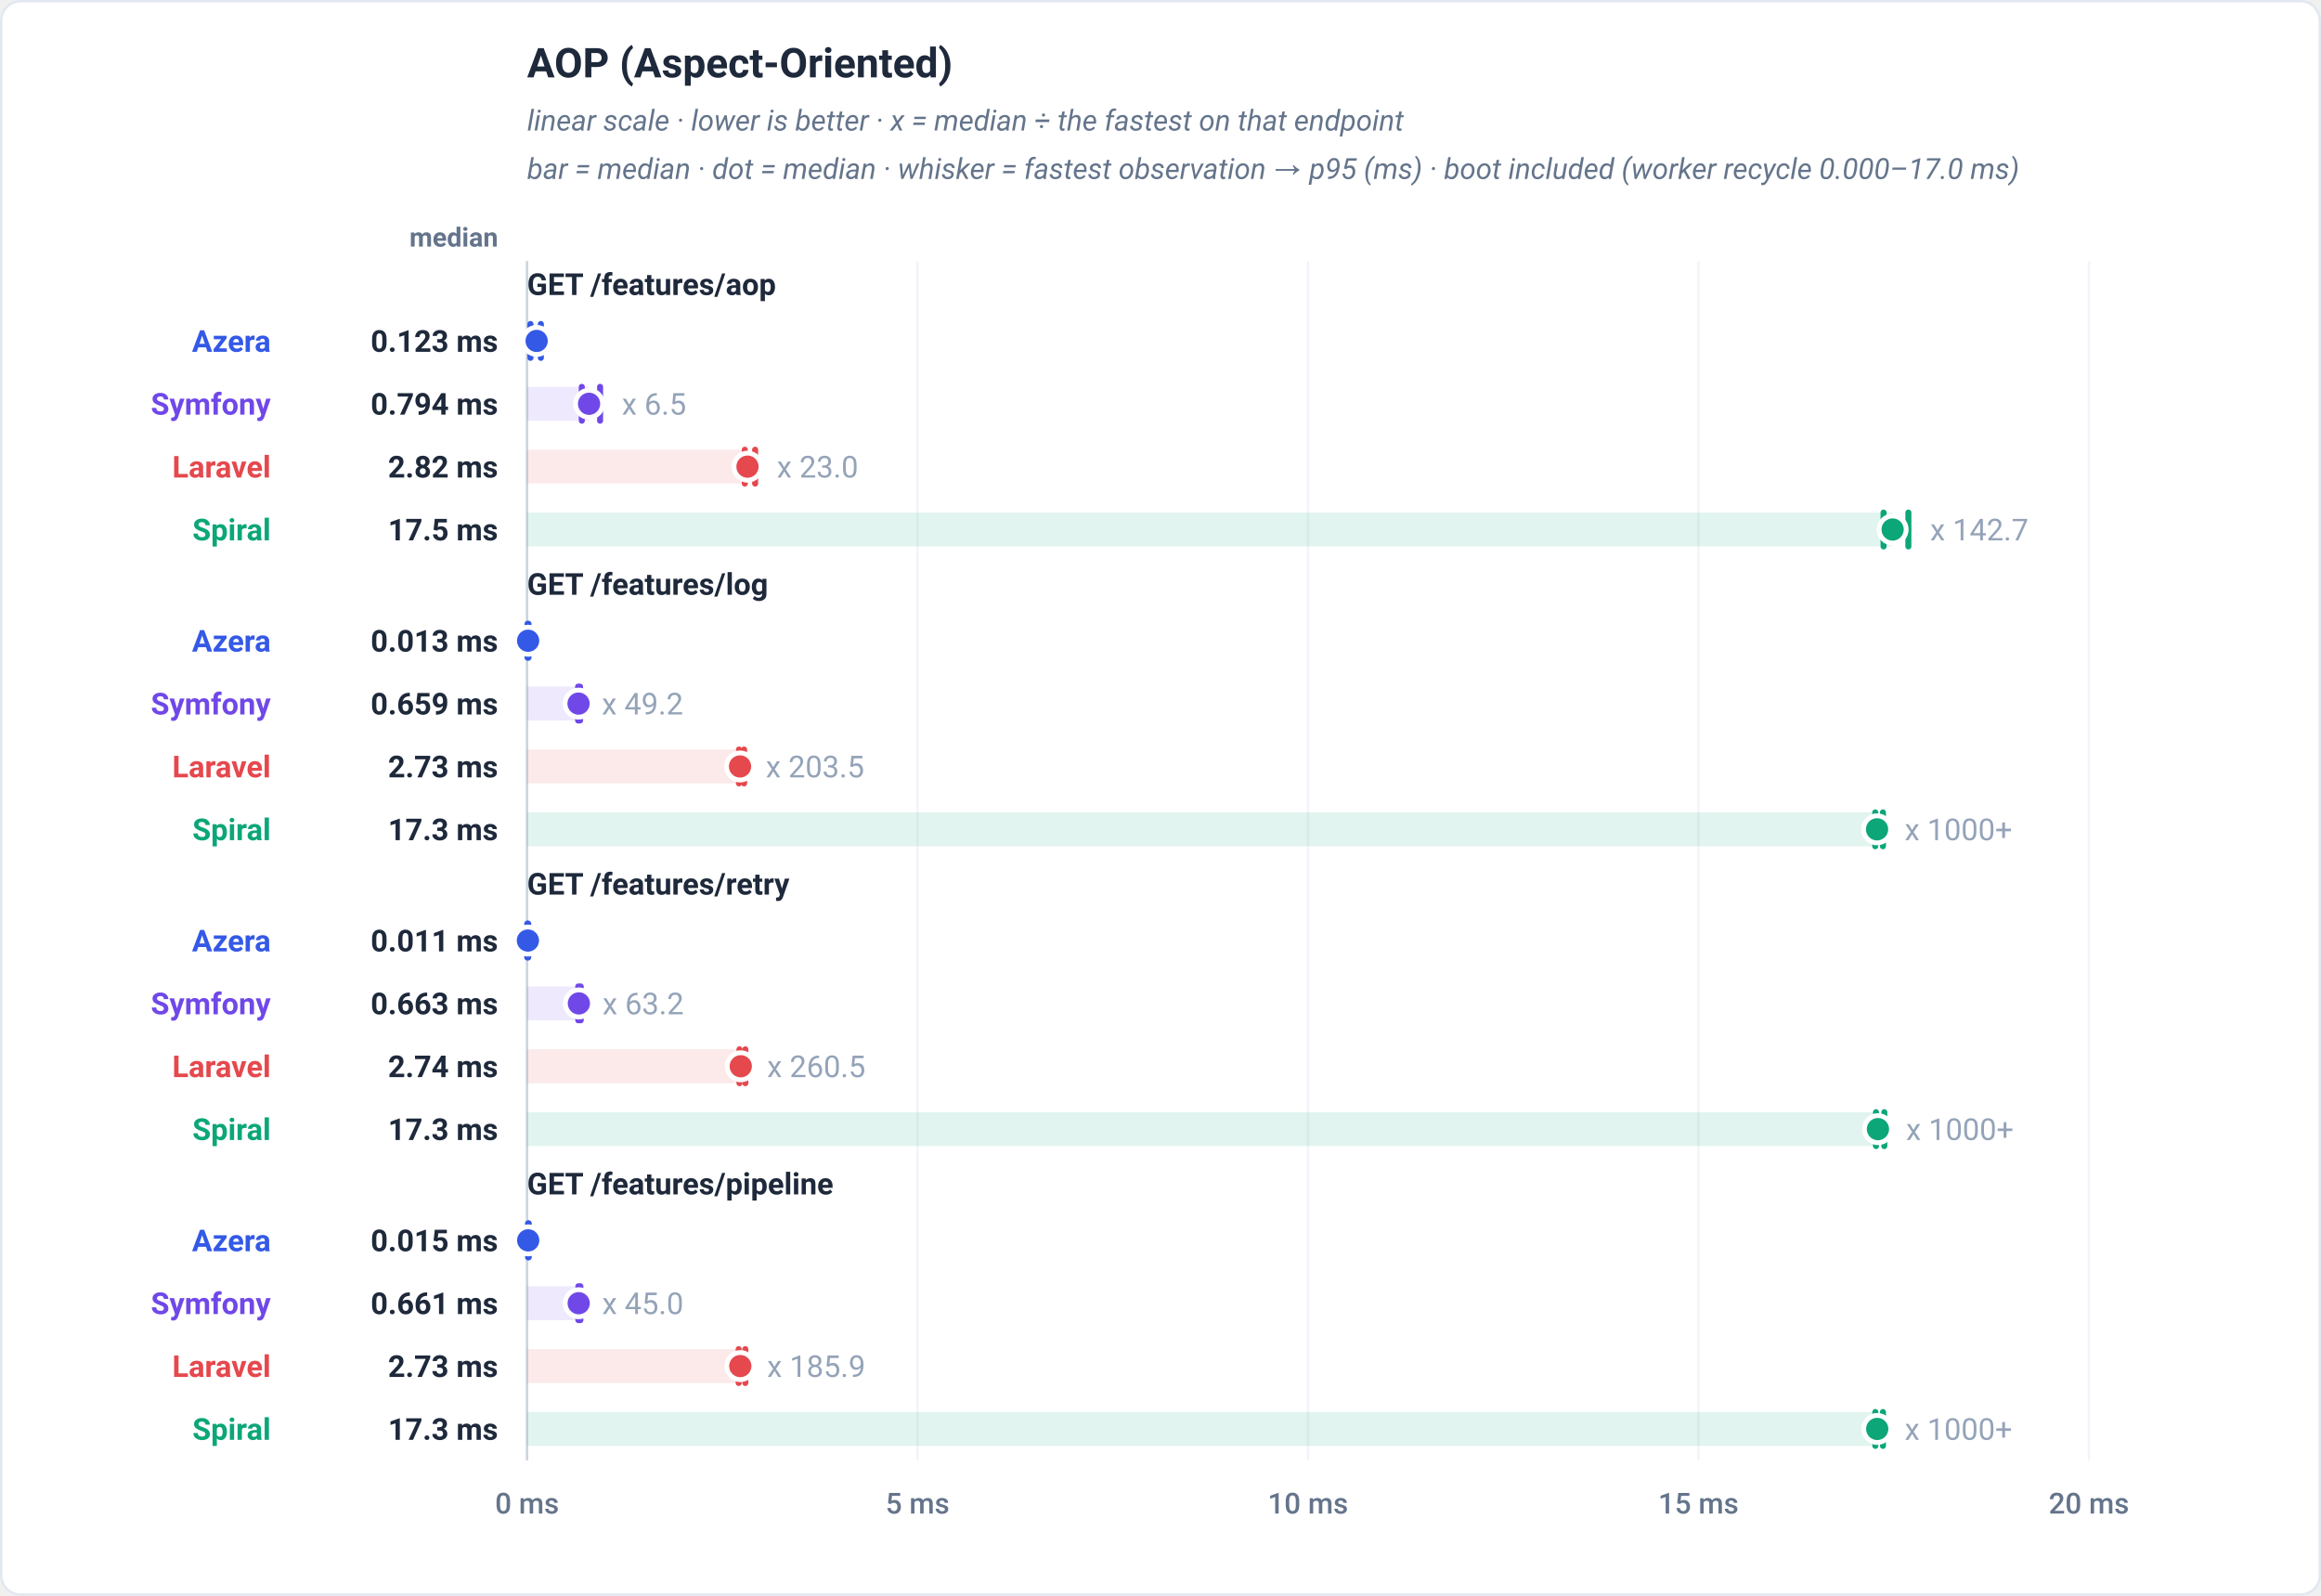
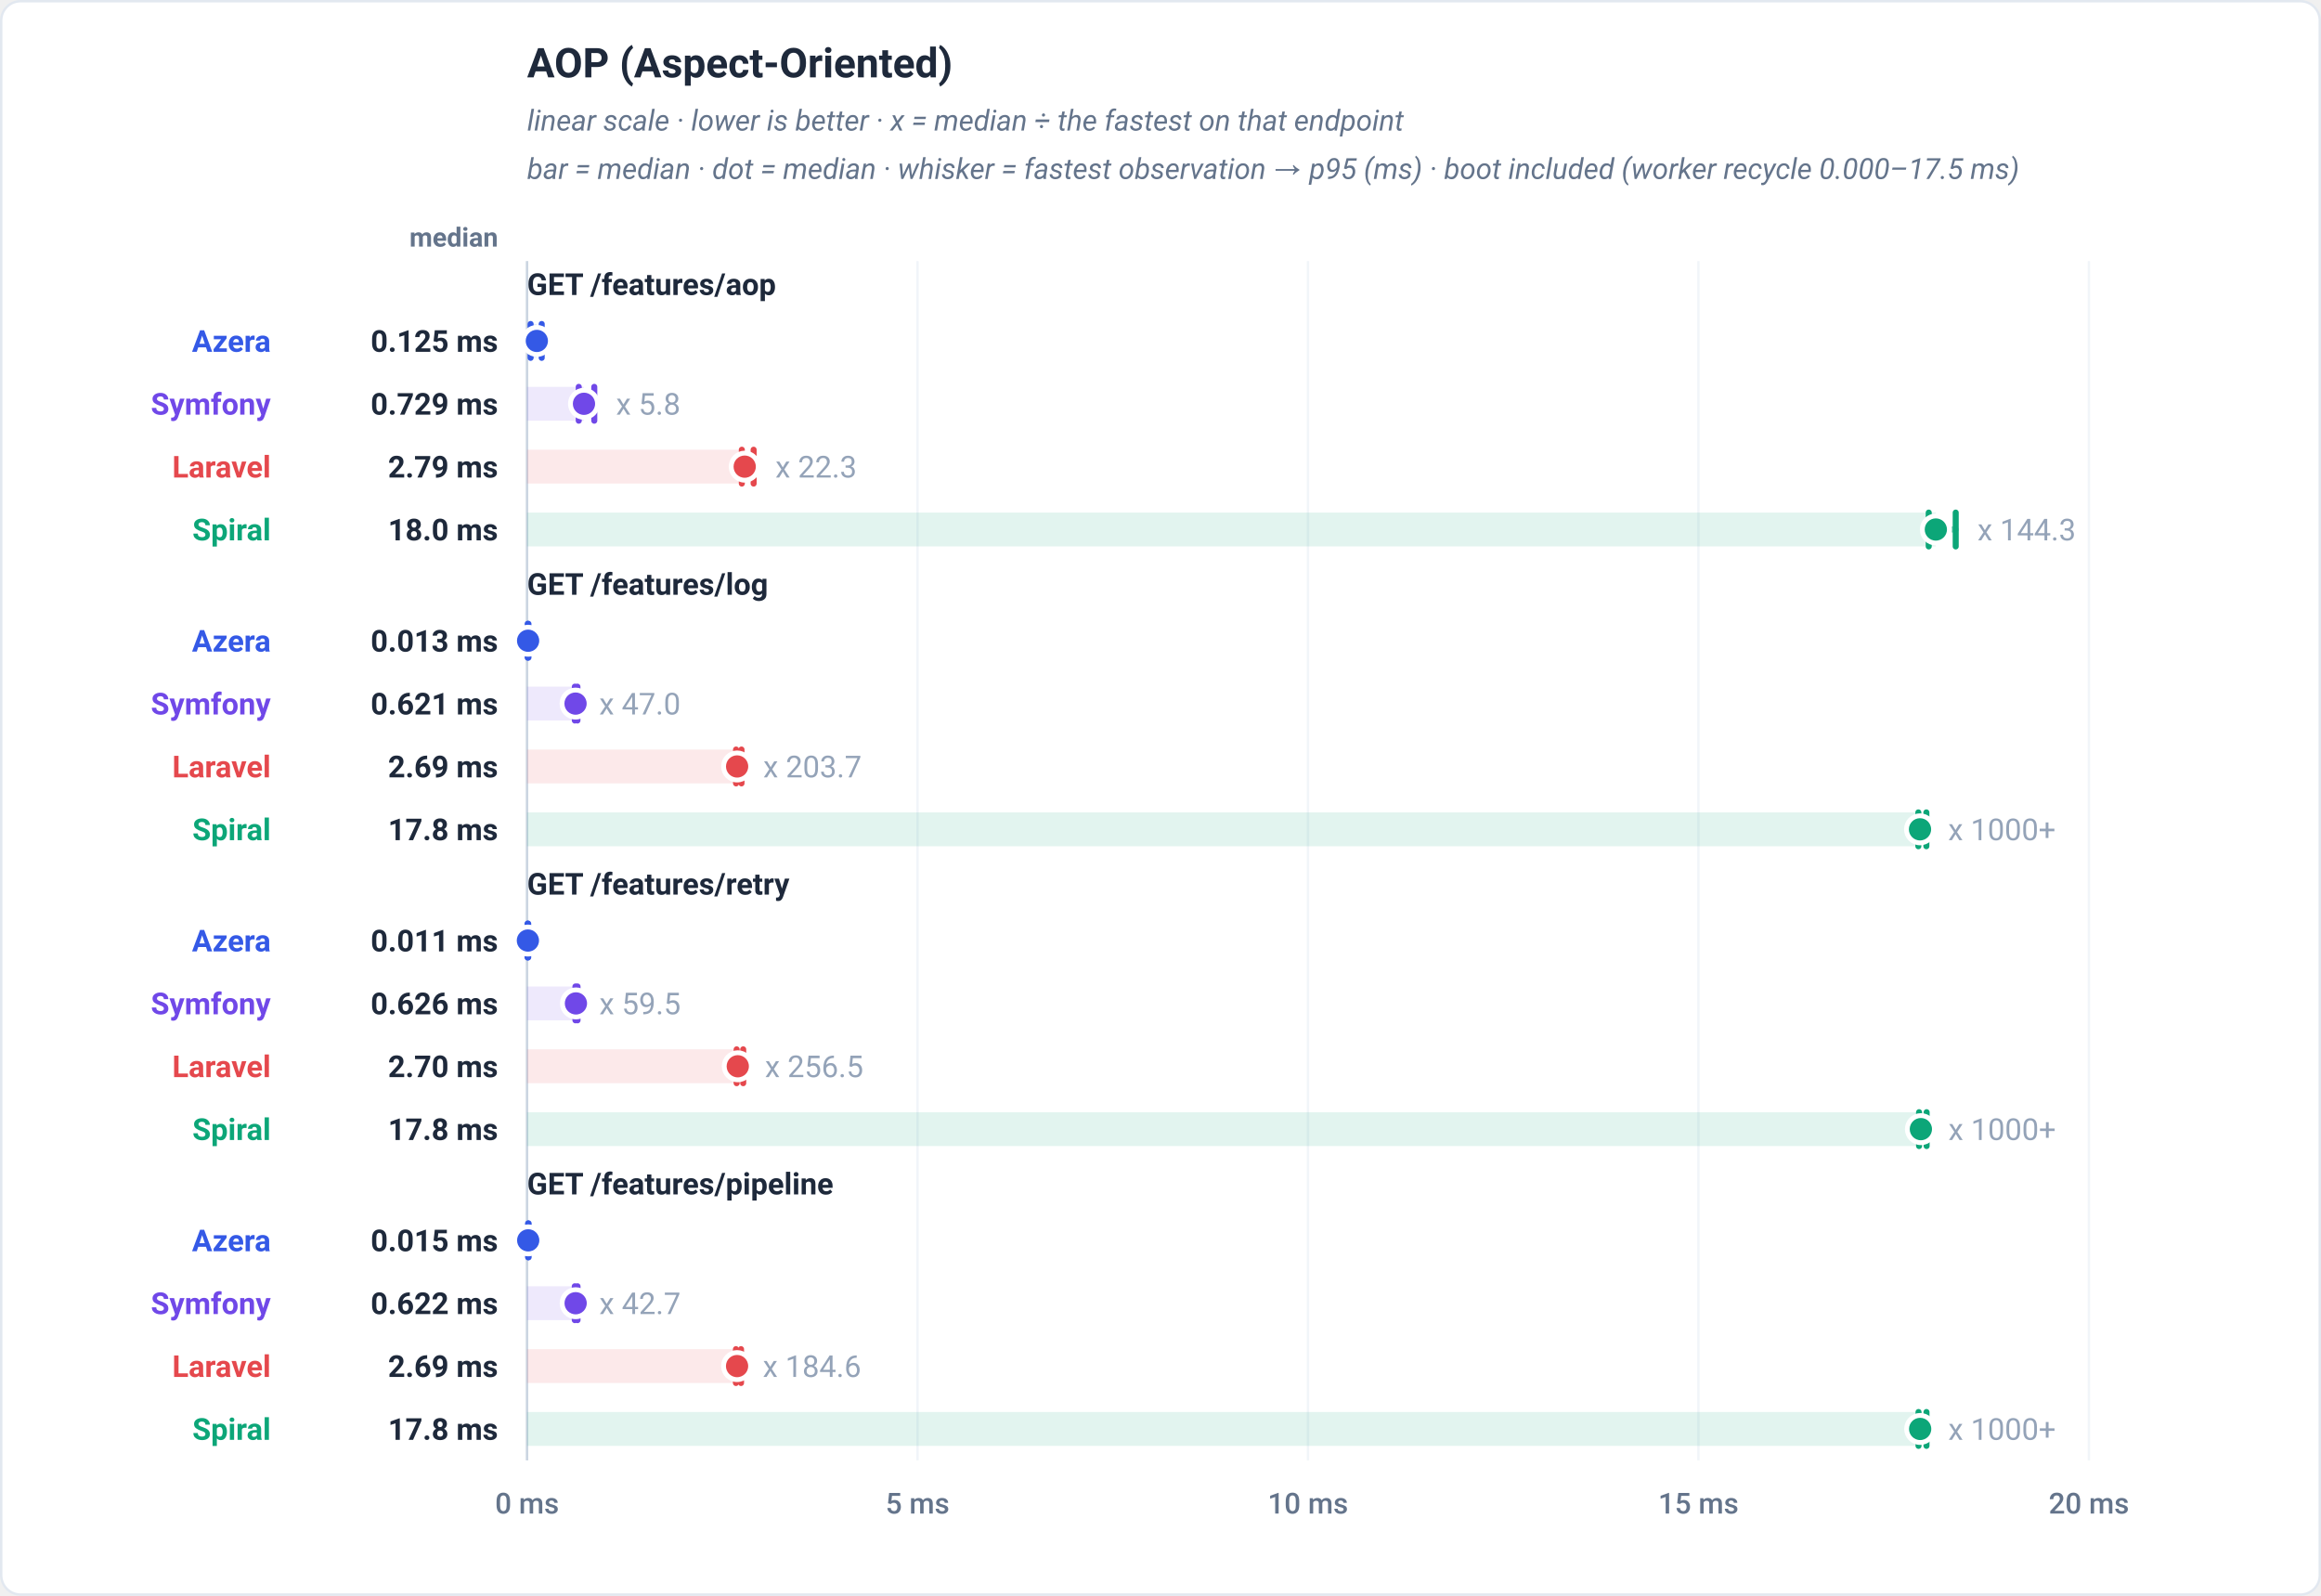
<svg xmlns="http://www.w3.org/2000/svg" viewBox="0 0 960 660" width="960" height="660" role="img" font-family="-apple-system,BlinkMacSystemFont,'Segoe UI',Roboto,Helvetica,Arial,sans-serif">
  <rect x="0.5" y="0.5" width="959" height="659" rx="8" fill="#ffffff" stroke="#e2e8f0" />
  <text x="218" y="32" font-family="-apple-system,BlinkMacSystemFont,'Segoe UI',Roboto,Helvetica,Arial,sans-serif" font-size="17" font-weight="700" fill="#1e293b" text-anchor="start">AOP (Aspect-Oriented)</text>
  <text x="218" y="54" font-family="-apple-system,BlinkMacSystemFont,'Segoe UI',Roboto,Helvetica,Arial,sans-serif" font-size="12" font-weight="400" fill="#64748b" text-anchor="start" font-style="italic">linear scale · lower is better · x = median ÷ the fastest on that endpoint</text>
-   <text x="218" y="74" font-family="-apple-system,BlinkMacSystemFont,'Segoe UI',Roboto,Helvetica,Arial,sans-serif" font-size="12" font-weight="400" fill="#64748b" text-anchor="start" font-style="italic">bar = median · dot = median · whisker = fastest observation → p95 (ms) · boot included (worker recycle 0.000–17.0 ms)</text>
+   <text x="218" y="74" font-family="-apple-system,BlinkMacSystemFont,'Segoe UI',Roboto,Helvetica,Arial,sans-serif" font-size="12" font-weight="400" fill="#64748b" text-anchor="start" font-style="italic">bar = median · dot = median · whisker = fastest observation → p95 (ms) · boot included (worker recycle 0.000–17.5 ms)</text>
  <text x="206" y="102" font-family="-apple-system,BlinkMacSystemFont,'Segoe UI',Roboto,Helvetica,Arial,sans-serif" font-size="11" font-weight="600" fill="#64748b" text-anchor="end">median</text>
  <line x1="218" y1="108" x2="218" y2="604" stroke="#f1f5f9" stroke-width="1" />
  <text x="218" y="626" font-family="-apple-system,BlinkMacSystemFont,'Segoe UI',Roboto,Helvetica,Arial,sans-serif" font-size="12" font-weight="500" fill="#64748b" text-anchor="middle">0 ms</text>
  <line x1="379.5" y1="108" x2="379.5" y2="604" stroke="#f1f5f9" stroke-width="1" />
  <text x="379.5" y="626" font-family="-apple-system,BlinkMacSystemFont,'Segoe UI',Roboto,Helvetica,Arial,sans-serif" font-size="12" font-weight="500" fill="#64748b" text-anchor="middle">5 ms</text>
  <line x1="541" y1="108" x2="541" y2="604" stroke="#f1f5f9" stroke-width="1" />
  <text x="541" y="626" font-family="-apple-system,BlinkMacSystemFont,'Segoe UI',Roboto,Helvetica,Arial,sans-serif" font-size="12" font-weight="500" fill="#64748b" text-anchor="middle">10 ms</text>
  <line x1="702.5" y1="108" x2="702.5" y2="604" stroke="#f1f5f9" stroke-width="1" />
  <text x="702.5" y="626" font-family="-apple-system,BlinkMacSystemFont,'Segoe UI',Roboto,Helvetica,Arial,sans-serif" font-size="12" font-weight="500" fill="#64748b" text-anchor="middle">15 ms</text>
  <line x1="864" y1="108" x2="864" y2="604" stroke="#f1f5f9" stroke-width="1" />
  <text x="864" y="626" font-family="-apple-system,BlinkMacSystemFont,'Segoe UI',Roboto,Helvetica,Arial,sans-serif" font-size="12" font-weight="500" fill="#64748b" text-anchor="middle">20 ms</text>
  <line x1="218" y1="108" x2="218" y2="604" stroke="#cbd5e1" stroke-width="1" />
  <text x="218" y="122" font-family="-apple-system,BlinkMacSystemFont,'Segoe UI',Roboto,Helvetica,Arial,sans-serif" font-size="12.5" font-weight="700" fill="#1e293b" text-anchor="start">GET /features/aop</text>
-   <rect x="218" y="134" width="3.96" height="14" fill="#3459e6" fill-opacity="0.12" />
-   <line x1="219.4" y1="141" x2="223.7" y2="141" stroke="#3459e6" stroke-width="2.5" stroke-linecap="round" opacity="0.5" />
-   <line x1="219.4" y1="134" x2="219.4" y2="148" stroke="#3459e6" stroke-width="2.5" stroke-linecap="round" />
-   <line x1="223.7" y1="134" x2="223.7" y2="148" stroke="#3459e6" stroke-width="2.5" stroke-linecap="round" />
-   <circle cx="221.96" cy="141" r="5.6" fill="#3459e6" stroke="#ffffff" stroke-width="2" />
+   <rect x="218" y="134" width="4.04" height="14" fill="#3459e6" fill-opacity="0.12" />
+   <line x1="219.47" y1="141" x2="224.05" y2="141" stroke="#3459e6" stroke-width="2.5" stroke-linecap="round" opacity="0.5" />
+   <line x1="219.47" y1="134" x2="219.47" y2="148" stroke="#3459e6" stroke-width="2.5" stroke-linecap="round" />
+   <line x1="224.05" y1="134" x2="224.05" y2="148" stroke="#3459e6" stroke-width="2.5" stroke-linecap="round" />
+   <circle cx="222.04" cy="141" r="5.6" fill="#3459e6" stroke="#ffffff" stroke-width="2" />
  <text x="112" y="145.5" font-family="-apple-system,BlinkMacSystemFont,'Segoe UI',Roboto,Helvetica,Arial,sans-serif" font-size="12.5" font-weight="700" fill="#3459e6" text-anchor="end">Azera</text>
-   <text x="206" y="145.5" font-family="-apple-system,BlinkMacSystemFont,'Segoe UI',Roboto,Helvetica,Arial,sans-serif" font-size="12.5" font-weight="700" fill="#1e293b" text-anchor="end">0.123 ms</text>
-   <rect x="218" y="160" width="25.64" height="14" fill="#7048e8" fill-opacity="0.12" />
-   <line x1="240.64" y1="167" x2="248.2" y2="167" stroke="#7048e8" stroke-width="2.5" stroke-linecap="round" opacity="0.5" />
-   <line x1="240.64" y1="160" x2="240.64" y2="174" stroke="#7048e8" stroke-width="2.5" stroke-linecap="round" />
-   <line x1="248.2" y1="160" x2="248.2" y2="174" stroke="#7048e8" stroke-width="2.5" stroke-linecap="round" />
-   <circle cx="243.64" cy="167" r="5.6" fill="#7048e8" stroke="#ffffff" stroke-width="2" />
-   <text x="257.2" y="171.5" font-family="-apple-system,BlinkMacSystemFont,'Segoe UI',Roboto,Helvetica,Arial,sans-serif" font-size="12.5" font-weight="400" fill="#94a3b8" text-anchor="start" stroke="#ffffff" stroke-width="3" paint-order="stroke" stroke-linejoin="round">x 6.5</text>
+   <text x="206" y="145.5" font-family="-apple-system,BlinkMacSystemFont,'Segoe UI',Roboto,Helvetica,Arial,sans-serif" font-size="12.5" font-weight="700" fill="#1e293b" text-anchor="end">0.125 ms</text>
+   <rect x="218" y="160" width="23.54" height="14" fill="#7048e8" fill-opacity="0.12" />
+   <line x1="239.38" y1="167" x2="245.8" y2="167" stroke="#7048e8" stroke-width="2.5" stroke-linecap="round" opacity="0.5" />
+   <line x1="239.38" y1="160" x2="239.38" y2="174" stroke="#7048e8" stroke-width="2.5" stroke-linecap="round" />
+   <line x1="245.8" y1="160" x2="245.8" y2="174" stroke="#7048e8" stroke-width="2.5" stroke-linecap="round" />
+   <circle cx="241.54" cy="167" r="5.6" fill="#7048e8" stroke="#ffffff" stroke-width="2" />
+   <text x="254.8" y="171.5" font-family="-apple-system,BlinkMacSystemFont,'Segoe UI',Roboto,Helvetica,Arial,sans-serif" font-size="12.5" font-weight="400" fill="#94a3b8" text-anchor="start" stroke="#ffffff" stroke-width="3" paint-order="stroke" stroke-linejoin="round">x 5.8</text>
  <text x="112" y="171.5" font-family="-apple-system,BlinkMacSystemFont,'Segoe UI',Roboto,Helvetica,Arial,sans-serif" font-size="12.5" font-weight="700" fill="#7048e8" text-anchor="end">Symfony</text>
-   <text x="206" y="171.5" font-family="-apple-system,BlinkMacSystemFont,'Segoe UI',Roboto,Helvetica,Arial,sans-serif" font-size="12.5" font-weight="700" fill="#1e293b" text-anchor="end">0.794 ms</text>
-   <rect x="218" y="186" width="91.17" height="14" fill="#e5484d" fill-opacity="0.12" />
-   <line x1="308.06" y1="193" x2="312.33" y2="193" stroke="#e5484d" stroke-width="2.5" stroke-linecap="round" opacity="0.5" />
-   <line x1="308.06" y1="186" x2="308.06" y2="200" stroke="#e5484d" stroke-width="2.5" stroke-linecap="round" />
-   <line x1="312.33" y1="186" x2="312.33" y2="200" stroke="#e5484d" stroke-width="2.5" stroke-linecap="round" />
-   <circle cx="309.17" cy="193" r="5.6" fill="#e5484d" stroke="#ffffff" stroke-width="2" />
-   <text x="321.33" y="197.5" font-family="-apple-system,BlinkMacSystemFont,'Segoe UI',Roboto,Helvetica,Arial,sans-serif" font-size="12.5" font-weight="400" fill="#94a3b8" text-anchor="start" stroke="#ffffff" stroke-width="3" paint-order="stroke" stroke-linejoin="round">x 23.0</text>
+   <text x="206" y="171.5" font-family="-apple-system,BlinkMacSystemFont,'Segoe UI',Roboto,Helvetica,Arial,sans-serif" font-size="12.5" font-weight="700" fill="#1e293b" text-anchor="end">0.729 ms</text>
+   <rect x="218" y="186" width="90.02" height="14" fill="#e5484d" fill-opacity="0.12" />
+   <line x1="306.83" y1="193" x2="311.71" y2="193" stroke="#e5484d" stroke-width="2.5" stroke-linecap="round" opacity="0.5" />
+   <line x1="306.83" y1="186" x2="306.83" y2="200" stroke="#e5484d" stroke-width="2.5" stroke-linecap="round" />
+   <line x1="311.71" y1="186" x2="311.71" y2="200" stroke="#e5484d" stroke-width="2.5" stroke-linecap="round" />
+   <circle cx="308.02" cy="193" r="5.6" fill="#e5484d" stroke="#ffffff" stroke-width="2" />
+   <text x="320.71" y="197.5" font-family="-apple-system,BlinkMacSystemFont,'Segoe UI',Roboto,Helvetica,Arial,sans-serif" font-size="12.5" font-weight="400" fill="#94a3b8" text-anchor="start" stroke="#ffffff" stroke-width="3" paint-order="stroke" stroke-linejoin="round">x 22.3</text>
  <text x="112" y="197.5" font-family="-apple-system,BlinkMacSystemFont,'Segoe UI',Roboto,Helvetica,Arial,sans-serif" font-size="12.5" font-weight="700" fill="#e5484d" text-anchor="end">Laravel</text>
-   <text x="206" y="197.5" font-family="-apple-system,BlinkMacSystemFont,'Segoe UI',Roboto,Helvetica,Arial,sans-serif" font-size="12.5" font-weight="700" fill="#1e293b" text-anchor="end">2.82 ms</text>
-   <rect x="218" y="212" width="564.82" height="14" fill="#0ca678" fill-opacity="0.12" />
-   <line x1="779.07" y1="219" x2="789.33" y2="219" stroke="#0ca678" stroke-width="2.5" stroke-linecap="round" opacity="0.5" />
-   <line x1="779.07" y1="212" x2="779.07" y2="226" stroke="#0ca678" stroke-width="2.5" stroke-linecap="round" />
-   <line x1="789.33" y1="212" x2="789.33" y2="226" stroke="#0ca678" stroke-width="2.5" stroke-linecap="round" />
-   <circle cx="782.82" cy="219" r="5.6" fill="#0ca678" stroke="#ffffff" stroke-width="2" />
-   <text x="798.33" y="223.5" font-family="-apple-system,BlinkMacSystemFont,'Segoe UI',Roboto,Helvetica,Arial,sans-serif" font-size="12.5" font-weight="400" fill="#94a3b8" text-anchor="start" stroke="#ffffff" stroke-width="3" paint-order="stroke" stroke-linejoin="round">x 142.7</text>
+   <text x="206" y="197.5" font-family="-apple-system,BlinkMacSystemFont,'Segoe UI',Roboto,Helvetica,Arial,sans-serif" font-size="12.5" font-weight="700" fill="#1e293b" text-anchor="end">2.79 ms</text>
+   <rect x="218" y="212" width="582.69" height="14" fill="#0ca678" fill-opacity="0.12" />
+   <line x1="797.75" y1="219" x2="808.91" y2="219" stroke="#0ca678" stroke-width="2.5" stroke-linecap="round" opacity="0.5" />
+   <line x1="797.75" y1="212" x2="797.75" y2="226" stroke="#0ca678" stroke-width="2.5" stroke-linecap="round" />
+   <line x1="808.91" y1="212" x2="808.91" y2="226" stroke="#0ca678" stroke-width="2.5" stroke-linecap="round" />
+   <circle cx="800.69" cy="219" r="5.6" fill="#0ca678" stroke="#ffffff" stroke-width="2" />
+   <text x="817.91" y="223.5" font-family="-apple-system,BlinkMacSystemFont,'Segoe UI',Roboto,Helvetica,Arial,sans-serif" font-size="12.5" font-weight="400" fill="#94a3b8" text-anchor="start" stroke="#ffffff" stroke-width="3" paint-order="stroke" stroke-linejoin="round">x 144.3</text>
  <text x="112" y="223.5" font-family="-apple-system,BlinkMacSystemFont,'Segoe UI',Roboto,Helvetica,Arial,sans-serif" font-size="12.5" font-weight="700" fill="#0ca678" text-anchor="end">Spiral</text>
-   <text x="206" y="223.5" font-family="-apple-system,BlinkMacSystemFont,'Segoe UI',Roboto,Helvetica,Arial,sans-serif" font-size="12.5" font-weight="700" fill="#1e293b" text-anchor="end">17.5 ms</text>
+   <text x="206" y="223.5" font-family="-apple-system,BlinkMacSystemFont,'Segoe UI',Roboto,Helvetica,Arial,sans-serif" font-size="12.5" font-weight="700" fill="#1e293b" text-anchor="end">18.0 ms</text>
  <text x="218" y="246" font-family="-apple-system,BlinkMacSystemFont,'Segoe UI',Roboto,Helvetica,Arial,sans-serif" font-size="12.5" font-weight="700" fill="#1e293b" text-anchor="start">GET /features/log</text>
  <rect x="218" y="258" width="0.43" height="14" fill="#3459e6" fill-opacity="0.12" />
-   <line x1="218.21" y1="265" x2="218.59" y2="265" stroke="#3459e6" stroke-width="2.5" stroke-linecap="round" opacity="0.5" />
-   <line x1="218.21" y1="258" x2="218.21" y2="272" stroke="#3459e6" stroke-width="2.5" stroke-linecap="round" />
-   <line x1="218.59" y1="258" x2="218.59" y2="272" stroke="#3459e6" stroke-width="2.5" stroke-linecap="round" />
+   <line x1="218.25" y1="265" x2="218.57" y2="265" stroke="#3459e6" stroke-width="2.5" stroke-linecap="round" opacity="0.5" />
+   <line x1="218.25" y1="258" x2="218.25" y2="272" stroke="#3459e6" stroke-width="2.5" stroke-linecap="round" />
+   <line x1="218.57" y1="258" x2="218.57" y2="272" stroke="#3459e6" stroke-width="2.5" stroke-linecap="round" />
  <circle cx="218.43" cy="265" r="5.6" fill="#3459e6" stroke="#ffffff" stroke-width="2" />
  <text x="112" y="269.5" font-family="-apple-system,BlinkMacSystemFont,'Segoe UI',Roboto,Helvetica,Arial,sans-serif" font-size="12.5" font-weight="700" fill="#3459e6" text-anchor="end">Azera</text>
  <text x="206" y="269.5" font-family="-apple-system,BlinkMacSystemFont,'Segoe UI',Roboto,Helvetica,Arial,sans-serif" font-size="12.5" font-weight="700" fill="#1e293b" text-anchor="end">0.013 ms</text>
-   <rect x="218" y="284" width="21.29" height="14" fill="#7048e8" fill-opacity="0.12" />
-   <line x1="239.12" y1="291" x2="239.92" y2="291" stroke="#7048e8" stroke-width="2.5" stroke-linecap="round" opacity="0.5" />
-   <line x1="239.12" y1="284" x2="239.12" y2="298" stroke="#7048e8" stroke-width="2.5" stroke-linecap="round" />
-   <line x1="239.92" y1="284" x2="239.92" y2="298" stroke="#7048e8" stroke-width="2.5" stroke-linecap="round" />
-   <circle cx="239.29" cy="291" r="5.6" fill="#7048e8" stroke="#ffffff" stroke-width="2" />
-   <text x="248.92" y="295.5" font-family="-apple-system,BlinkMacSystemFont,'Segoe UI',Roboto,Helvetica,Arial,sans-serif" font-size="12.5" font-weight="400" fill="#94a3b8" text-anchor="start" stroke="#ffffff" stroke-width="3" paint-order="stroke" stroke-linejoin="round">x 49.2</text>
+   <rect x="218" y="284" width="20.05" height="14" fill="#7048e8" fill-opacity="0.12" />
+   <line x1="237.76" y1="291" x2="238.83" y2="291" stroke="#7048e8" stroke-width="2.5" stroke-linecap="round" opacity="0.5" />
+   <line x1="237.76" y1="284" x2="237.76" y2="298" stroke="#7048e8" stroke-width="2.5" stroke-linecap="round" />
+   <line x1="238.83" y1="284" x2="238.83" y2="298" stroke="#7048e8" stroke-width="2.5" stroke-linecap="round" />
+   <circle cx="238.05" cy="291" r="5.6" fill="#7048e8" stroke="#ffffff" stroke-width="2" />
+   <text x="247.83" y="295.5" font-family="-apple-system,BlinkMacSystemFont,'Segoe UI',Roboto,Helvetica,Arial,sans-serif" font-size="12.5" font-weight="400" fill="#94a3b8" text-anchor="start" stroke="#ffffff" stroke-width="3" paint-order="stroke" stroke-linejoin="round">x 47.0</text>
  <text x="112" y="295.5" font-family="-apple-system,BlinkMacSystemFont,'Segoe UI',Roboto,Helvetica,Arial,sans-serif" font-size="12.5" font-weight="700" fill="#7048e8" text-anchor="end">Symfony</text>
-   <text x="206" y="295.5" font-family="-apple-system,BlinkMacSystemFont,'Segoe UI',Roboto,Helvetica,Arial,sans-serif" font-size="12.5" font-weight="700" fill="#1e293b" text-anchor="end">0.659 ms</text>
-   <rect x="218" y="310" width="88.08" height="14" fill="#e5484d" fill-opacity="0.12" />
-   <line x1="305.66" y1="317" x2="307.76" y2="317" stroke="#e5484d" stroke-width="2.5" stroke-linecap="round" opacity="0.5" />
-   <line x1="305.66" y1="310" x2="305.66" y2="324" stroke="#e5484d" stroke-width="2.5" stroke-linecap="round" />
-   <line x1="307.76" y1="310" x2="307.76" y2="324" stroke="#e5484d" stroke-width="2.5" stroke-linecap="round" />
-   <circle cx="306.08" cy="317" r="5.6" fill="#e5484d" stroke="#ffffff" stroke-width="2" />
-   <text x="316.76" y="321.5" font-family="-apple-system,BlinkMacSystemFont,'Segoe UI',Roboto,Helvetica,Arial,sans-serif" font-size="12.5" font-weight="400" fill="#94a3b8" text-anchor="start" stroke="#ffffff" stroke-width="3" paint-order="stroke" stroke-linejoin="round">x 203.5</text>
+   <text x="206" y="295.5" font-family="-apple-system,BlinkMacSystemFont,'Segoe UI',Roboto,Helvetica,Arial,sans-serif" font-size="12.5" font-weight="700" fill="#1e293b" text-anchor="end">0.621 ms</text>
+   <rect x="218" y="310" width="86.88" height="14" fill="#e5484d" fill-opacity="0.12" />
+   <line x1="304.45" y1="317" x2="306.69" y2="317" stroke="#e5484d" stroke-width="2.5" stroke-linecap="round" opacity="0.5" />
+   <line x1="304.45" y1="310" x2="304.45" y2="324" stroke="#e5484d" stroke-width="2.5" stroke-linecap="round" />
+   <line x1="306.69" y1="310" x2="306.69" y2="324" stroke="#e5484d" stroke-width="2.5" stroke-linecap="round" />
+   <circle cx="304.88" cy="317" r="5.6" fill="#e5484d" stroke="#ffffff" stroke-width="2" />
+   <text x="315.69" y="321.5" font-family="-apple-system,BlinkMacSystemFont,'Segoe UI',Roboto,Helvetica,Arial,sans-serif" font-size="12.5" font-weight="400" fill="#94a3b8" text-anchor="start" stroke="#ffffff" stroke-width="3" paint-order="stroke" stroke-linejoin="round">x 203.7</text>
  <text x="112" y="321.5" font-family="-apple-system,BlinkMacSystemFont,'Segoe UI',Roboto,Helvetica,Arial,sans-serif" font-size="12.5" font-weight="700" fill="#e5484d" text-anchor="end">Laravel</text>
-   <text x="206" y="321.5" font-family="-apple-system,BlinkMacSystemFont,'Segoe UI',Roboto,Helvetica,Arial,sans-serif" font-size="12.5" font-weight="700" fill="#1e293b" text-anchor="end">2.73 ms</text>
-   <rect x="218" y="336" width="558.37" height="14" fill="#0ca678" fill-opacity="0.12" />
-   <line x1="775.63" y1="343" x2="778.8" y2="343" stroke="#0ca678" stroke-width="2.5" stroke-linecap="round" opacity="0.5" />
-   <line x1="775.63" y1="336" x2="775.63" y2="350" stroke="#0ca678" stroke-width="2.5" stroke-linecap="round" />
-   <line x1="778.8" y1="336" x2="778.8" y2="350" stroke="#0ca678" stroke-width="2.5" stroke-linecap="round" />
-   <circle cx="776.37" cy="343" r="5.6" fill="#0ca678" stroke="#ffffff" stroke-width="2" />
-   <text x="787.8" y="347.5" font-family="-apple-system,BlinkMacSystemFont,'Segoe UI',Roboto,Helvetica,Arial,sans-serif" font-size="12.5" font-weight="400" fill="#94a3b8" text-anchor="start" stroke="#ffffff" stroke-width="3" paint-order="stroke" stroke-linejoin="round">x 1000+</text>
+   <text x="206" y="321.5" font-family="-apple-system,BlinkMacSystemFont,'Segoe UI',Roboto,Helvetica,Arial,sans-serif" font-size="12.5" font-weight="700" fill="#1e293b" text-anchor="end">2.69 ms</text>
+   <rect x="218" y="336" width="576.14" height="14" fill="#0ca678" fill-opacity="0.12" />
+   <line x1="793.46" y1="343" x2="796.77" y2="343" stroke="#0ca678" stroke-width="2.5" stroke-linecap="round" opacity="0.5" />
+   <line x1="793.46" y1="336" x2="793.46" y2="350" stroke="#0ca678" stroke-width="2.5" stroke-linecap="round" />
+   <line x1="796.77" y1="336" x2="796.77" y2="350" stroke="#0ca678" stroke-width="2.5" stroke-linecap="round" />
+   <circle cx="794.14" cy="343" r="5.6" fill="#0ca678" stroke="#ffffff" stroke-width="2" />
+   <text x="805.77" y="347.5" font-family="-apple-system,BlinkMacSystemFont,'Segoe UI',Roboto,Helvetica,Arial,sans-serif" font-size="12.5" font-weight="400" fill="#94a3b8" text-anchor="start" stroke="#ffffff" stroke-width="3" paint-order="stroke" stroke-linejoin="round">x 1000+</text>
  <text x="112" y="347.5" font-family="-apple-system,BlinkMacSystemFont,'Segoe UI',Roboto,Helvetica,Arial,sans-serif" font-size="12.5" font-weight="700" fill="#0ca678" text-anchor="end">Spiral</text>
-   <text x="206" y="347.5" font-family="-apple-system,BlinkMacSystemFont,'Segoe UI',Roboto,Helvetica,Arial,sans-serif" font-size="12.5" font-weight="700" fill="#1e293b" text-anchor="end">17.3 ms</text>
+   <text x="206" y="347.5" font-family="-apple-system,BlinkMacSystemFont,'Segoe UI',Roboto,Helvetica,Arial,sans-serif" font-size="12.5" font-weight="700" fill="#1e293b" text-anchor="end">17.8 ms</text>
  <text x="218" y="370" font-family="-apple-system,BlinkMacSystemFont,'Segoe UI',Roboto,Helvetica,Arial,sans-serif" font-size="12.5" font-weight="700" fill="#1e293b" text-anchor="start">GET /features/retry</text>
  <rect x="218" y="382" width="0.34" height="14" fill="#3459e6" fill-opacity="0.12" />
-   <line x1="218.09" y1="389" x2="218.47" y2="389" stroke="#3459e6" stroke-width="2.5" stroke-linecap="round" opacity="0.5" />
-   <line x1="218.09" y1="382" x2="218.09" y2="396" stroke="#3459e6" stroke-width="2.5" stroke-linecap="round" />
+   <line x1="218.19" y1="389" x2="218.47" y2="389" stroke="#3459e6" stroke-width="2.5" stroke-linecap="round" opacity="0.5" />
+   <line x1="218.19" y1="382" x2="218.19" y2="396" stroke="#3459e6" stroke-width="2.5" stroke-linecap="round" />
  <line x1="218.47" y1="382" x2="218.47" y2="396" stroke="#3459e6" stroke-width="2.5" stroke-linecap="round" />
  <circle cx="218.34" cy="389" r="5.6" fill="#3459e6" stroke="#ffffff" stroke-width="2" />
  <text x="112" y="393.5" font-family="-apple-system,BlinkMacSystemFont,'Segoe UI',Roboto,Helvetica,Arial,sans-serif" font-size="12.5" font-weight="700" fill="#3459e6" text-anchor="end">Azera</text>
  <text x="206" y="393.5" font-family="-apple-system,BlinkMacSystemFont,'Segoe UI',Roboto,Helvetica,Arial,sans-serif" font-size="12.5" font-weight="700" fill="#1e293b" text-anchor="end">0.011 ms</text>
-   <rect x="218" y="408" width="21.43" height="14" fill="#7048e8" fill-opacity="0.12" />
-   <line x1="239.18" y1="415" x2="240.19" y2="415" stroke="#7048e8" stroke-width="2.5" stroke-linecap="round" opacity="0.5" />
-   <line x1="239.18" y1="408" x2="239.18" y2="422" stroke="#7048e8" stroke-width="2.5" stroke-linecap="round" />
-   <line x1="240.19" y1="408" x2="240.19" y2="422" stroke="#7048e8" stroke-width="2.5" stroke-linecap="round" />
-   <circle cx="239.43" cy="415" r="5.6" fill="#7048e8" stroke="#ffffff" stroke-width="2" />
-   <text x="249.19" y="419.5" font-family="-apple-system,BlinkMacSystemFont,'Segoe UI',Roboto,Helvetica,Arial,sans-serif" font-size="12.5" font-weight="400" fill="#94a3b8" text-anchor="start" stroke="#ffffff" stroke-width="3" paint-order="stroke" stroke-linejoin="round">x 63.2</text>
+   <rect x="218" y="408" width="20.21" height="14" fill="#7048e8" fill-opacity="0.12" />
+   <line x1="238.01" y1="415" x2="238.87" y2="415" stroke="#7048e8" stroke-width="2.5" stroke-linecap="round" opacity="0.5" />
+   <line x1="238.01" y1="408" x2="238.01" y2="422" stroke="#7048e8" stroke-width="2.5" stroke-linecap="round" />
+   <line x1="238.87" y1="408" x2="238.87" y2="422" stroke="#7048e8" stroke-width="2.5" stroke-linecap="round" />
+   <circle cx="238.21" cy="415" r="5.6" fill="#7048e8" stroke="#ffffff" stroke-width="2" />
+   <text x="247.87" y="419.5" font-family="-apple-system,BlinkMacSystemFont,'Segoe UI',Roboto,Helvetica,Arial,sans-serif" font-size="12.5" font-weight="400" fill="#94a3b8" text-anchor="start" stroke="#ffffff" stroke-width="3" paint-order="stroke" stroke-linejoin="round">x 59.5</text>
  <text x="112" y="419.5" font-family="-apple-system,BlinkMacSystemFont,'Segoe UI',Roboto,Helvetica,Arial,sans-serif" font-size="12.5" font-weight="700" fill="#7048e8" text-anchor="end">Symfony</text>
-   <text x="206" y="419.5" font-family="-apple-system,BlinkMacSystemFont,'Segoe UI',Roboto,Helvetica,Arial,sans-serif" font-size="12.5" font-weight="700" fill="#1e293b" text-anchor="end">0.663 ms</text>
-   <rect x="218" y="434" width="88.39" height="14" fill="#e5484d" fill-opacity="0.12" />
-   <line x1="305.86" y1="441" x2="308.28" y2="441" stroke="#e5484d" stroke-width="2.5" stroke-linecap="round" opacity="0.5" />
-   <line x1="305.86" y1="434" x2="305.86" y2="448" stroke="#e5484d" stroke-width="2.5" stroke-linecap="round" />
-   <line x1="308.28" y1="434" x2="308.28" y2="448" stroke="#e5484d" stroke-width="2.5" stroke-linecap="round" />
-   <circle cx="306.39" cy="441" r="5.6" fill="#e5484d" stroke="#ffffff" stroke-width="2" />
-   <text x="317.28" y="445.5" font-family="-apple-system,BlinkMacSystemFont,'Segoe UI',Roboto,Helvetica,Arial,sans-serif" font-size="12.5" font-weight="400" fill="#94a3b8" text-anchor="start" stroke="#ffffff" stroke-width="3" paint-order="stroke" stroke-linejoin="round">x 260.5</text>
+   <text x="206" y="419.5" font-family="-apple-system,BlinkMacSystemFont,'Segoe UI',Roboto,Helvetica,Arial,sans-serif" font-size="12.5" font-weight="700" fill="#1e293b" text-anchor="end">0.626 ms</text>
+   <rect x="218" y="434" width="87.15" height="14" fill="#e5484d" fill-opacity="0.12" />
+   <line x1="304.69" y1="441" x2="307.4" y2="441" stroke="#e5484d" stroke-width="2.5" stroke-linecap="round" opacity="0.5" />
+   <line x1="304.69" y1="434" x2="304.69" y2="448" stroke="#e5484d" stroke-width="2.5" stroke-linecap="round" />
+   <line x1="307.4" y1="434" x2="307.4" y2="448" stroke="#e5484d" stroke-width="2.5" stroke-linecap="round" />
+   <circle cx="305.15" cy="441" r="5.6" fill="#e5484d" stroke="#ffffff" stroke-width="2" />
+   <text x="316.4" y="445.5" font-family="-apple-system,BlinkMacSystemFont,'Segoe UI',Roboto,Helvetica,Arial,sans-serif" font-size="12.5" font-weight="400" fill="#94a3b8" text-anchor="start" stroke="#ffffff" stroke-width="3" paint-order="stroke" stroke-linejoin="round">x 256.5</text>
  <text x="112" y="445.5" font-family="-apple-system,BlinkMacSystemFont,'Segoe UI',Roboto,Helvetica,Arial,sans-serif" font-size="12.5" font-weight="700" fill="#e5484d" text-anchor="end">Laravel</text>
-   <text x="206" y="445.5" font-family="-apple-system,BlinkMacSystemFont,'Segoe UI',Roboto,Helvetica,Arial,sans-serif" font-size="12.5" font-weight="700" fill="#1e293b" text-anchor="end">2.74 ms</text>
-   <rect x="218" y="460" width="558.74" height="14" fill="#0ca678" fill-opacity="0.12" />
-   <line x1="775.95" y1="467" x2="779.38" y2="467" stroke="#0ca678" stroke-width="2.5" stroke-linecap="round" opacity="0.5" />
-   <line x1="775.95" y1="460" x2="775.95" y2="474" stroke="#0ca678" stroke-width="2.5" stroke-linecap="round" />
-   <line x1="779.38" y1="460" x2="779.38" y2="474" stroke="#0ca678" stroke-width="2.5" stroke-linecap="round" />
-   <circle cx="776.74" cy="467" r="5.6" fill="#0ca678" stroke="#ffffff" stroke-width="2" />
-   <text x="788.38" y="471.5" font-family="-apple-system,BlinkMacSystemFont,'Segoe UI',Roboto,Helvetica,Arial,sans-serif" font-size="12.5" font-weight="400" fill="#94a3b8" text-anchor="start" stroke="#ffffff" stroke-width="3" paint-order="stroke" stroke-linejoin="round">x 1000+</text>
+   <text x="206" y="445.5" font-family="-apple-system,BlinkMacSystemFont,'Segoe UI',Roboto,Helvetica,Arial,sans-serif" font-size="12.5" font-weight="700" fill="#1e293b" text-anchor="end">2.70 ms</text>
+   <rect x="218" y="460" width="576.5" height="14" fill="#0ca678" fill-opacity="0.12" />
+   <line x1="793.76" y1="467" x2="796.88" y2="467" stroke="#0ca678" stroke-width="2.5" stroke-linecap="round" opacity="0.5" />
+   <line x1="793.76" y1="460" x2="793.76" y2="474" stroke="#0ca678" stroke-width="2.5" stroke-linecap="round" />
+   <line x1="796.88" y1="460" x2="796.88" y2="474" stroke="#0ca678" stroke-width="2.5" stroke-linecap="round" />
+   <circle cx="794.5" cy="467" r="5.6" fill="#0ca678" stroke="#ffffff" stroke-width="2" />
+   <text x="805.88" y="471.5" font-family="-apple-system,BlinkMacSystemFont,'Segoe UI',Roboto,Helvetica,Arial,sans-serif" font-size="12.5" font-weight="400" fill="#94a3b8" text-anchor="start" stroke="#ffffff" stroke-width="3" paint-order="stroke" stroke-linejoin="round">x 1000+</text>
  <text x="112" y="471.5" font-family="-apple-system,BlinkMacSystemFont,'Segoe UI',Roboto,Helvetica,Arial,sans-serif" font-size="12.5" font-weight="700" fill="#0ca678" text-anchor="end">Spiral</text>
-   <text x="206" y="471.5" font-family="-apple-system,BlinkMacSystemFont,'Segoe UI',Roboto,Helvetica,Arial,sans-serif" font-size="12.5" font-weight="700" fill="#1e293b" text-anchor="end">17.3 ms</text>
+   <text x="206" y="471.5" font-family="-apple-system,BlinkMacSystemFont,'Segoe UI',Roboto,Helvetica,Arial,sans-serif" font-size="12.5" font-weight="700" fill="#1e293b" text-anchor="end">17.8 ms</text>
  <text x="218" y="494" font-family="-apple-system,BlinkMacSystemFont,'Segoe UI',Roboto,Helvetica,Arial,sans-serif" font-size="12.5" font-weight="700" fill="#1e293b" text-anchor="start">GET /features/pipeline</text>
  <rect x="218" y="506" width="0.47" height="14" fill="#3459e6" fill-opacity="0.12" />
-   <line x1="218.41" y1="513" x2="218.69" y2="513" stroke="#3459e6" stroke-width="2.5" stroke-linecap="round" opacity="0.5" />
+   <line x1="218.41" y1="513" x2="218.65" y2="513" stroke="#3459e6" stroke-width="2.5" stroke-linecap="round" opacity="0.5" />
  <line x1="218.41" y1="506" x2="218.41" y2="520" stroke="#3459e6" stroke-width="2.5" stroke-linecap="round" />
-   <line x1="218.69" y1="506" x2="218.69" y2="520" stroke="#3459e6" stroke-width="2.5" stroke-linecap="round" />
+   <line x1="218.65" y1="506" x2="218.65" y2="520" stroke="#3459e6" stroke-width="2.5" stroke-linecap="round" />
  <circle cx="218.47" cy="513" r="5.6" fill="#3459e6" stroke="#ffffff" stroke-width="2" />
  <text x="112" y="517.5" font-family="-apple-system,BlinkMacSystemFont,'Segoe UI',Roboto,Helvetica,Arial,sans-serif" font-size="12.5" font-weight="700" fill="#3459e6" text-anchor="end">Azera</text>
  <text x="206" y="517.5" font-family="-apple-system,BlinkMacSystemFont,'Segoe UI',Roboto,Helvetica,Arial,sans-serif" font-size="12.5" font-weight="700" fill="#1e293b" text-anchor="end">0.015 ms</text>
-   <rect x="218" y="532" width="21.35" height="14" fill="#7048e8" fill-opacity="0.12" />
-   <line x1="239.22" y1="539" x2="240.05" y2="539" stroke="#7048e8" stroke-width="2.5" stroke-linecap="round" opacity="0.5" />
-   <line x1="239.22" y1="532" x2="239.22" y2="546" stroke="#7048e8" stroke-width="2.5" stroke-linecap="round" />
-   <line x1="240.05" y1="532" x2="240.05" y2="546" stroke="#7048e8" stroke-width="2.5" stroke-linecap="round" />
-   <circle cx="239.35" cy="539" r="5.6" fill="#7048e8" stroke="#ffffff" stroke-width="2" />
-   <text x="249.05" y="543.5" font-family="-apple-system,BlinkMacSystemFont,'Segoe UI',Roboto,Helvetica,Arial,sans-serif" font-size="12.5" font-weight="400" fill="#94a3b8" text-anchor="start" stroke="#ffffff" stroke-width="3" paint-order="stroke" stroke-linejoin="round">x 45.0</text>
+   <rect x="218" y="532" width="20.09" height="14" fill="#7048e8" fill-opacity="0.12" />
+   <line x1="237.74" y1="539" x2="238.87" y2="539" stroke="#7048e8" stroke-width="2.5" stroke-linecap="round" opacity="0.5" />
+   <line x1="237.74" y1="532" x2="237.74" y2="546" stroke="#7048e8" stroke-width="2.5" stroke-linecap="round" />
+   <line x1="238.87" y1="532" x2="238.87" y2="546" stroke="#7048e8" stroke-width="2.5" stroke-linecap="round" />
+   <circle cx="238.09" cy="539" r="5.6" fill="#7048e8" stroke="#ffffff" stroke-width="2" />
+   <text x="247.87" y="543.5" font-family="-apple-system,BlinkMacSystemFont,'Segoe UI',Roboto,Helvetica,Arial,sans-serif" font-size="12.5" font-weight="400" fill="#94a3b8" text-anchor="start" stroke="#ffffff" stroke-width="3" paint-order="stroke" stroke-linejoin="round">x 42.7</text>
  <text x="112" y="543.5" font-family="-apple-system,BlinkMacSystemFont,'Segoe UI',Roboto,Helvetica,Arial,sans-serif" font-size="12.5" font-weight="700" fill="#7048e8" text-anchor="end">Symfony</text>
-   <text x="206" y="543.5" font-family="-apple-system,BlinkMacSystemFont,'Segoe UI',Roboto,Helvetica,Arial,sans-serif" font-size="12.5" font-weight="700" fill="#1e293b" text-anchor="end">0.661 ms</text>
-   <rect x="218" y="558" width="88.19" height="14" fill="#e5484d" fill-opacity="0.12" />
-   <line x1="305.53" y1="565" x2="308.27" y2="565" stroke="#e5484d" stroke-width="2.5" stroke-linecap="round" opacity="0.5" />
-   <line x1="305.53" y1="558" x2="305.53" y2="572" stroke="#e5484d" stroke-width="2.5" stroke-linecap="round" />
-   <line x1="308.27" y1="558" x2="308.27" y2="572" stroke="#e5484d" stroke-width="2.5" stroke-linecap="round" />
-   <circle cx="306.19" cy="565" r="5.6" fill="#e5484d" stroke="#ffffff" stroke-width="2" />
-   <text x="317.27" y="569.5" font-family="-apple-system,BlinkMacSystemFont,'Segoe UI',Roboto,Helvetica,Arial,sans-serif" font-size="12.5" font-weight="400" fill="#94a3b8" text-anchor="start" stroke="#ffffff" stroke-width="3" paint-order="stroke" stroke-linejoin="round">x 185.9</text>
+   <text x="206" y="543.5" font-family="-apple-system,BlinkMacSystemFont,'Segoe UI',Roboto,Helvetica,Arial,sans-serif" font-size="12.5" font-weight="700" fill="#1e293b" text-anchor="end">0.622 ms</text>
+   <rect x="218" y="558" width="86.86" height="14" fill="#e5484d" fill-opacity="0.12" />
+   <line x1="304.4" y1="565" x2="306.5" y2="565" stroke="#e5484d" stroke-width="2.5" stroke-linecap="round" opacity="0.5" />
+   <line x1="304.4" y1="558" x2="304.4" y2="572" stroke="#e5484d" stroke-width="2.5" stroke-linecap="round" />
+   <line x1="306.5" y1="558" x2="306.5" y2="572" stroke="#e5484d" stroke-width="2.5" stroke-linecap="round" />
+   <circle cx="304.86" cy="565" r="5.6" fill="#e5484d" stroke="#ffffff" stroke-width="2" />
+   <text x="315.5" y="569.5" font-family="-apple-system,BlinkMacSystemFont,'Segoe UI',Roboto,Helvetica,Arial,sans-serif" font-size="12.5" font-weight="400" fill="#94a3b8" text-anchor="start" stroke="#ffffff" stroke-width="3" paint-order="stroke" stroke-linejoin="round">x 184.6</text>
  <text x="112" y="569.5" font-family="-apple-system,BlinkMacSystemFont,'Segoe UI',Roboto,Helvetica,Arial,sans-serif" font-size="12.5" font-weight="700" fill="#e5484d" text-anchor="end">Laravel</text>
-   <text x="206" y="569.5" font-family="-apple-system,BlinkMacSystemFont,'Segoe UI',Roboto,Helvetica,Arial,sans-serif" font-size="12.5" font-weight="700" fill="#1e293b" text-anchor="end">2.73 ms</text>
-   <rect x="218" y="584" width="558.44" height="14" fill="#0ca678" fill-opacity="0.12" />
-   <line x1="775.67" y1="591" x2="778.81" y2="591" stroke="#0ca678" stroke-width="2.5" stroke-linecap="round" opacity="0.5" />
-   <line x1="775.67" y1="584" x2="775.67" y2="598" stroke="#0ca678" stroke-width="2.5" stroke-linecap="round" />
-   <line x1="778.81" y1="584" x2="778.81" y2="598" stroke="#0ca678" stroke-width="2.5" stroke-linecap="round" />
-   <circle cx="776.44" cy="591" r="5.6" fill="#0ca678" stroke="#ffffff" stroke-width="2" />
-   <text x="787.81" y="595.5" font-family="-apple-system,BlinkMacSystemFont,'Segoe UI',Roboto,Helvetica,Arial,sans-serif" font-size="12.5" font-weight="400" fill="#94a3b8" text-anchor="start" stroke="#ffffff" stroke-width="3" paint-order="stroke" stroke-linejoin="round">x 1000+</text>
+   <text x="206" y="569.5" font-family="-apple-system,BlinkMacSystemFont,'Segoe UI',Roboto,Helvetica,Arial,sans-serif" font-size="12.5" font-weight="700" fill="#1e293b" text-anchor="end">2.69 ms</text>
+   <rect x="218" y="584" width="576.2" height="14" fill="#0ca678" fill-opacity="0.12" />
+   <line x1="793.53" y1="591" x2="796.82" y2="591" stroke="#0ca678" stroke-width="2.5" stroke-linecap="round" opacity="0.5" />
+   <line x1="793.53" y1="584" x2="793.53" y2="598" stroke="#0ca678" stroke-width="2.5" stroke-linecap="round" />
+   <line x1="796.82" y1="584" x2="796.82" y2="598" stroke="#0ca678" stroke-width="2.5" stroke-linecap="round" />
+   <circle cx="794.2" cy="591" r="5.6" fill="#0ca678" stroke="#ffffff" stroke-width="2" />
+   <text x="805.82" y="595.5" font-family="-apple-system,BlinkMacSystemFont,'Segoe UI',Roboto,Helvetica,Arial,sans-serif" font-size="12.5" font-weight="400" fill="#94a3b8" text-anchor="start" stroke="#ffffff" stroke-width="3" paint-order="stroke" stroke-linejoin="round">x 1000+</text>
  <text x="112" y="595.5" font-family="-apple-system,BlinkMacSystemFont,'Segoe UI',Roboto,Helvetica,Arial,sans-serif" font-size="12.5" font-weight="700" fill="#0ca678" text-anchor="end">Spiral</text>
-   <text x="206" y="595.5" font-family="-apple-system,BlinkMacSystemFont,'Segoe UI',Roboto,Helvetica,Arial,sans-serif" font-size="12.5" font-weight="700" fill="#1e293b" text-anchor="end">17.3 ms</text>
+   <text x="206" y="595.5" font-family="-apple-system,BlinkMacSystemFont,'Segoe UI',Roboto,Helvetica,Arial,sans-serif" font-size="12.5" font-weight="700" fill="#1e293b" text-anchor="end">17.8 ms</text>
</svg>
